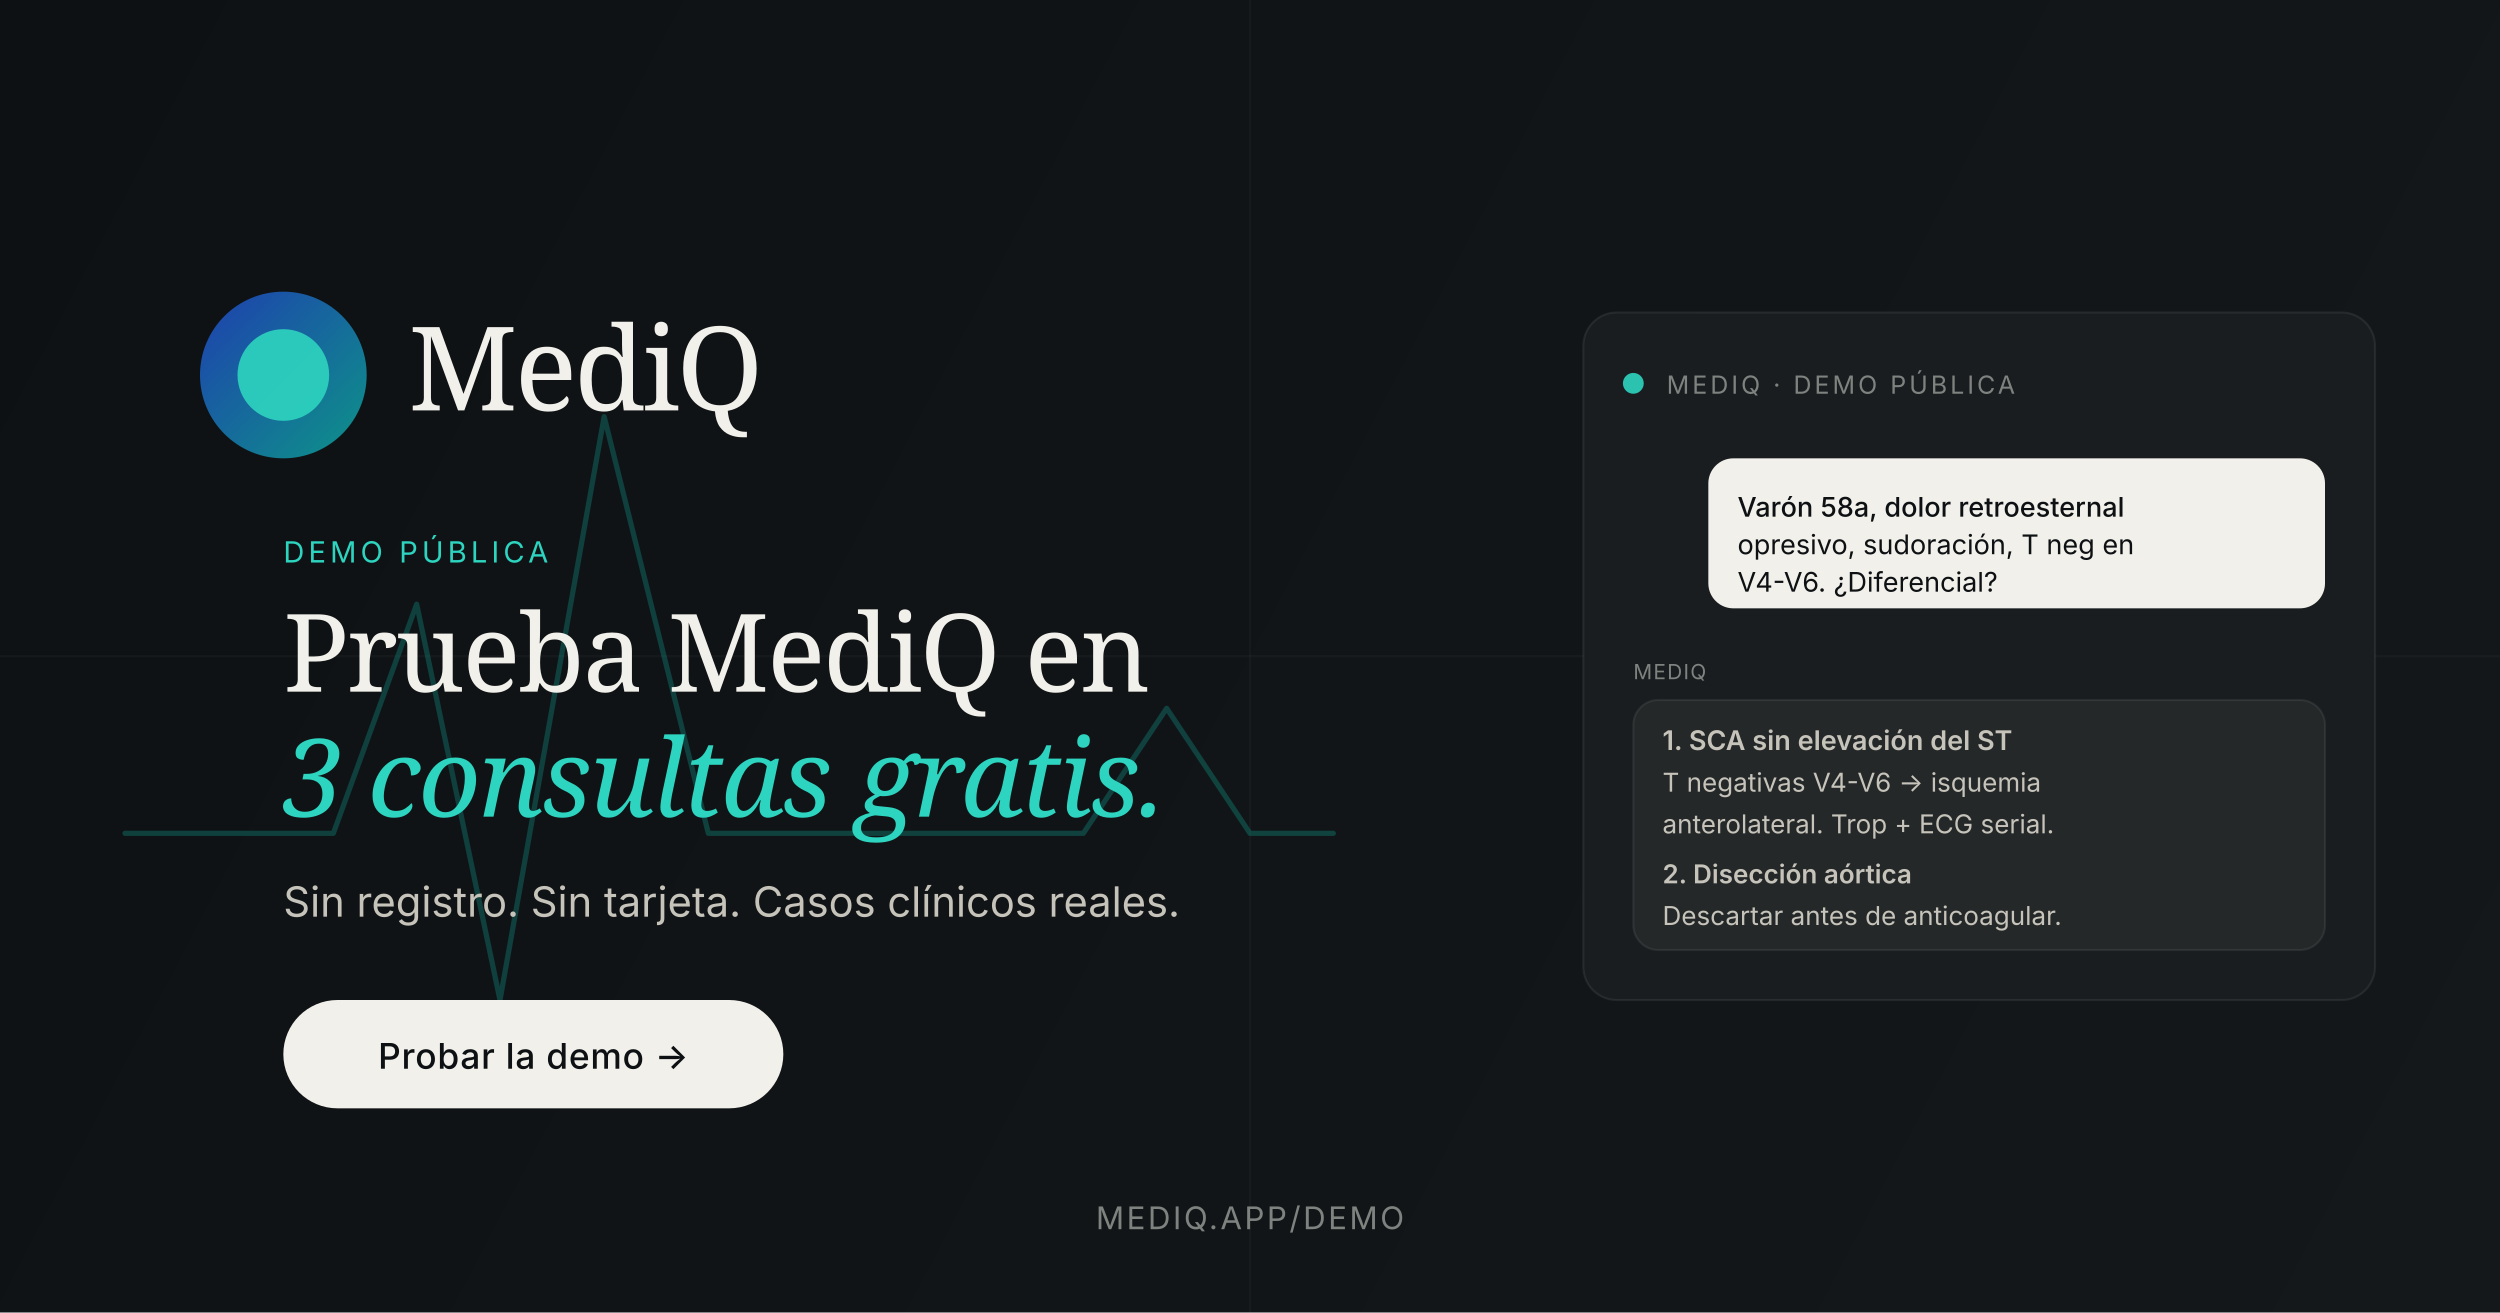
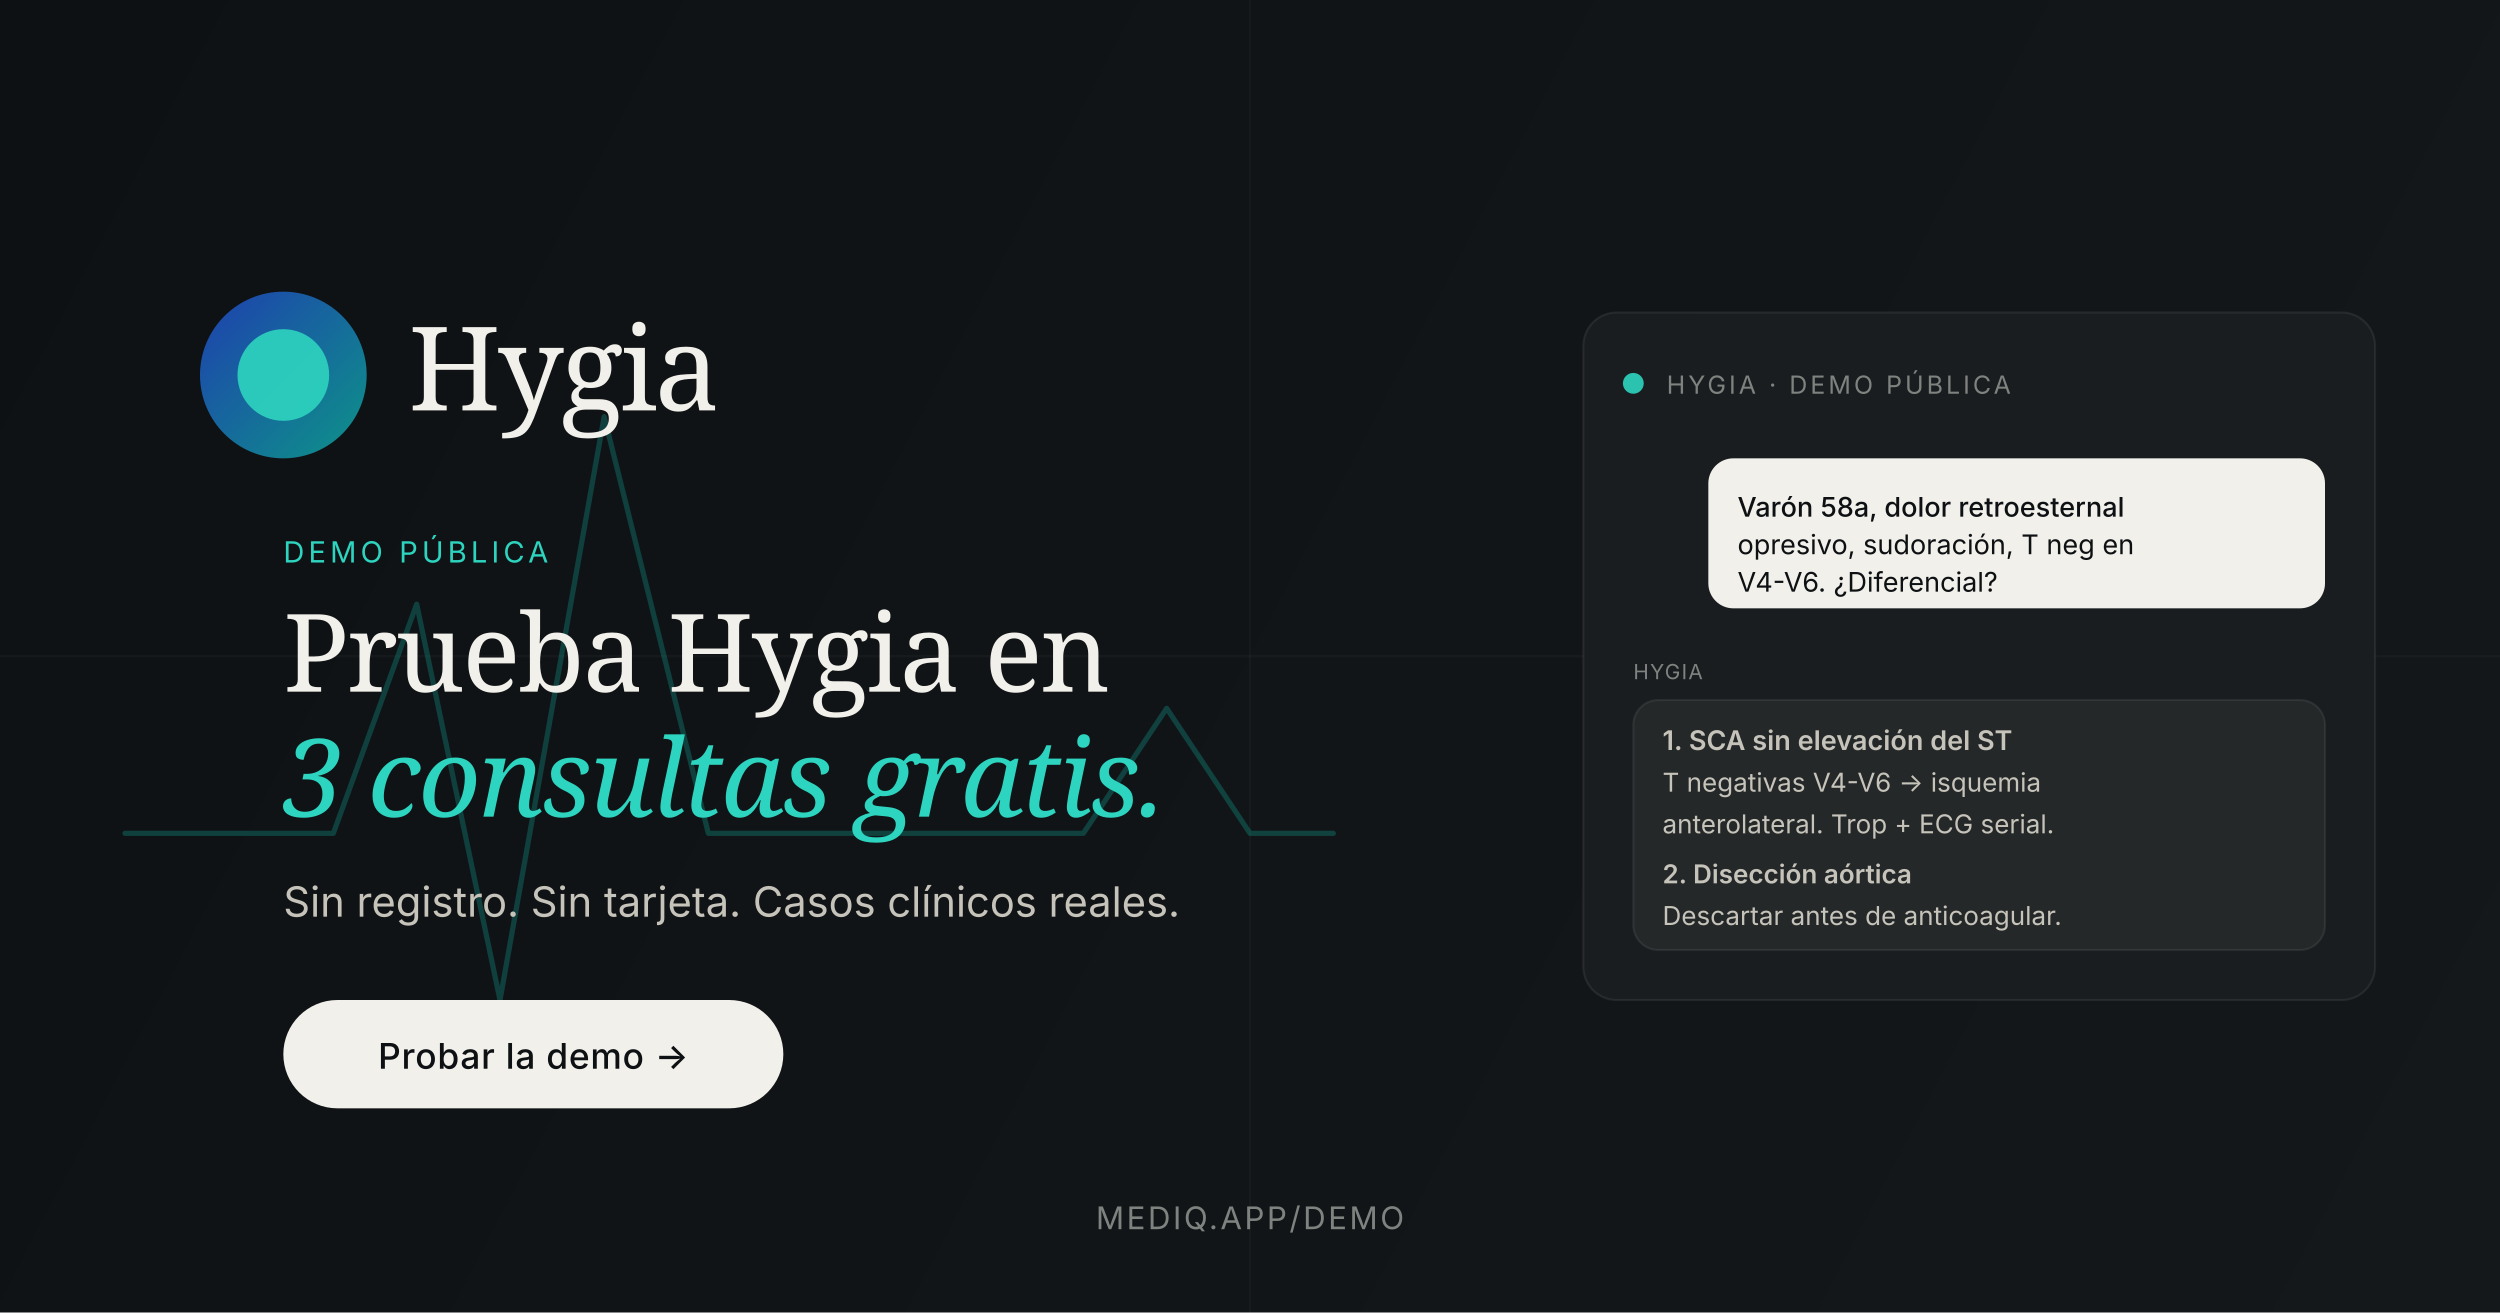
<svg xmlns="http://www.w3.org/2000/svg" width="1200" height="630" viewBox="0 0 1200 630">
  <defs>
    <linearGradient id="bg" x1="0" y1="0" x2="1200" y2="630" gradientUnits="userSpaceOnUse">
      <stop offset="0%" stop-color="#0e1113" />
      <stop offset="100%" stop-color="#14181b" />
    </linearGradient>
    <linearGradient id="accent" x1="0" y1="0" x2="1" y2="1">
      <stop offset="0%" stop-color="#1e40af" />
      <stop offset="100%" stop-color="#0d9488" />
    </linearGradient>
  </defs>
  <rect width="1200" height="630" fill="url(#bg)" />
  <line x1="0" y1="315" x2="1200" y2="315" stroke="#f2f0ea08" stroke-width="1" />
  <line x1="600" y1="0" x2="600" y2="630" stroke="#f2f0ea08" stroke-width="1" />
  <polyline points="60,400 160,400 200,290 240,480 290,200 340,400 520,400 560,340 600,400 640,400" fill="none" stroke="#0d9488" stroke-width="2.5" stroke-linecap="round" stroke-linejoin="round" opacity="0.35" />
  <circle cx="136" cy="180" r="40" fill="url(#accent)" />
  <circle cx="136" cy="180" r="22" fill="#2dd4bf" opacity="0.9" />
-   <text x="196" y="197" font-family="Georgia, serif" font-size="56" font-weight="400" fill="#f2f0ea" letter-spacing="-1.5">MediQ</text>
+   <text x="196" y="197" font-family="Georgia, serif" font-size="56" font-weight="400" fill="#f2f0ea" letter-spacing="-1.5">Hygia</text>
  <text x="136" y="270" font-family="-apple-system, system-ui, sans-serif" font-size="14" fill="#2dd4bf" letter-spacing="0.14em">DEMO PÚBLICA</text>
-   <text x="136" y="332" font-family="Georgia, serif" font-size="52" font-weight="400" fill="#f2f0ea" letter-spacing="-1">Prueba MediQ en</text>
+   <text x="136" y="332" font-family="Georgia, serif" font-size="52" font-weight="400" fill="#f2f0ea" letter-spacing="-1">Prueba Hygia en</text>
  <text x="136" y="392" font-family="Georgia, serif" font-size="52" font-weight="300" fill="#2dd4bf" font-style="italic" letter-spacing="-1">3 consultas gratis.</text>
  <text x="136" y="440" font-family="-apple-system, system-ui, sans-serif" font-size="20" fill="#c6c3ba">Sin registro. Sin tarjeta. Casos clínicos reales.</text>
  <rect x="136" y="480" width="240" height="52" rx="26" fill="#f2f0ea" stroke="none" />
  <text x="256" y="513" font-family="-apple-system, system-ui, sans-serif" font-size="17" font-weight="500" fill="#0e1113" text-anchor="middle" letter-spacing="0.02em">Probar la demo →</text>
  <rect x="760" y="150" width="380" height="330" rx="16" fill="#191d20" stroke="#f2f0ea14" stroke-width="1" />
  <circle cx="784" cy="184" r="5" fill="#2dd4bf" opacity="0.9" />
-   <text x="800" y="189" font-family="-apple-system, system-ui, sans-serif" font-size="12" fill="#7f837f" letter-spacing="0.12em">MEDIQ · DEMO PÚBLICA</text>
+   <text x="800" y="189" font-family="-apple-system, system-ui, sans-serif" font-size="12" fill="#7f837f" letter-spacing="0.12em">HYGIA · DEMO PÚBLICA</text>
  <rect x="820" y="220" width="296" height="72" rx="12" fill="#f2f0ea" stroke="none" />
  <text x="834" y="248" font-family="-apple-system, system-ui, sans-serif" font-size="13" fill="#0e1113" font-weight="500">Varón 58a, dolor retroesternal</text>
  <text x="834" y="266" font-family="-apple-system, system-ui, sans-serif" font-size="13" fill="#0e1113">opresivo, sudoración, T neg en</text>
  <text x="834" y="284" font-family="-apple-system, system-ui, sans-serif" font-size="13" fill="#0e1113">V4-V6. ¿Diferencial?</text>
-   <text x="784" y="326" font-family="-apple-system, system-ui, sans-serif" font-size="10" fill="#7f837f" letter-spacing="0.06em">MEDIQ</text>
+   <text x="784" y="326" font-family="-apple-system, system-ui, sans-serif" font-size="10" fill="#7f837f" letter-spacing="0.06em">HYGIA</text>
  <rect x="784" y="336" width="332" height="120" rx="12" fill="#f2f0ea0d" stroke="#f2f0ea14" stroke-width="1" />
  <text x="798" y="360" font-family="-apple-system, system-ui, sans-serif" font-size="13" fill="#c6c3ba" font-weight="600">1. SCA sin elevación del ST</text>
  <text x="798" y="380" font-family="-apple-system, system-ui, sans-serif" font-size="12.5" fill="#c6c3ba">   T negativas V4-V6 → isquemia</text>
  <text x="798" y="400" font-family="-apple-system, system-ui, sans-serif" font-size="12.5" fill="#c6c3ba">   anterolateral. Trop + ECG serial.</text>
  <text x="798" y="424" font-family="-apple-system, system-ui, sans-serif" font-size="12.5" fill="#c6c3ba" font-weight="600">2. Disección aórtica</text>
  <text x="798" y="444" font-family="-apple-system, system-ui, sans-serif" font-size="12.5" fill="#c6c3ba">   Descartar antes de anticoagular.</text>
  <text x="600" y="590" font-family="-apple-system, system-ui, sans-serif" font-size="15" fill="#7f837f" text-anchor="middle" letter-spacing="0.08em">MEDIQ.APP/DEMO</text>
</svg>
